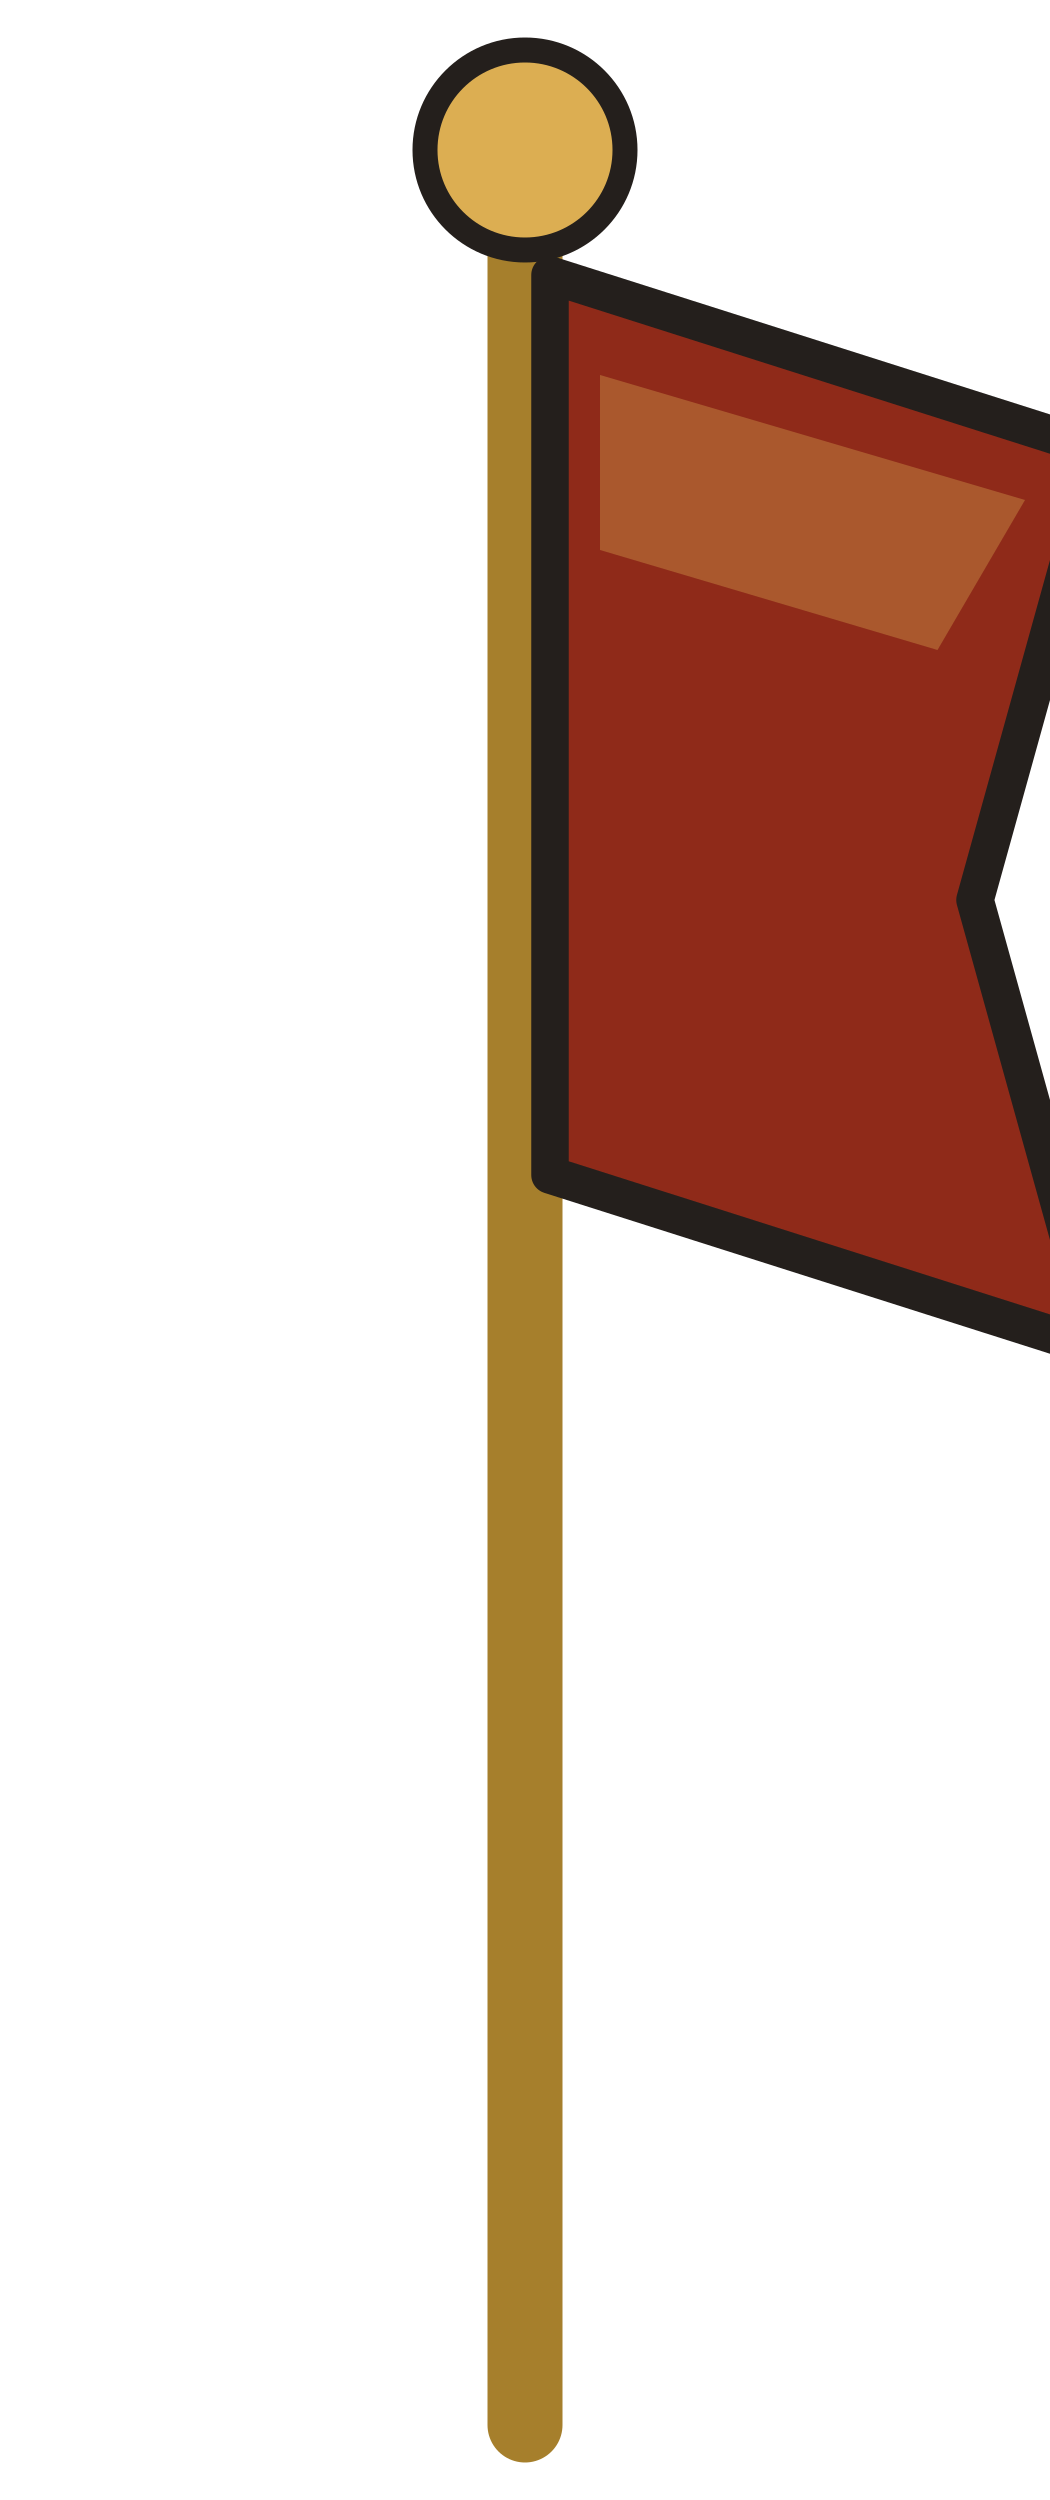
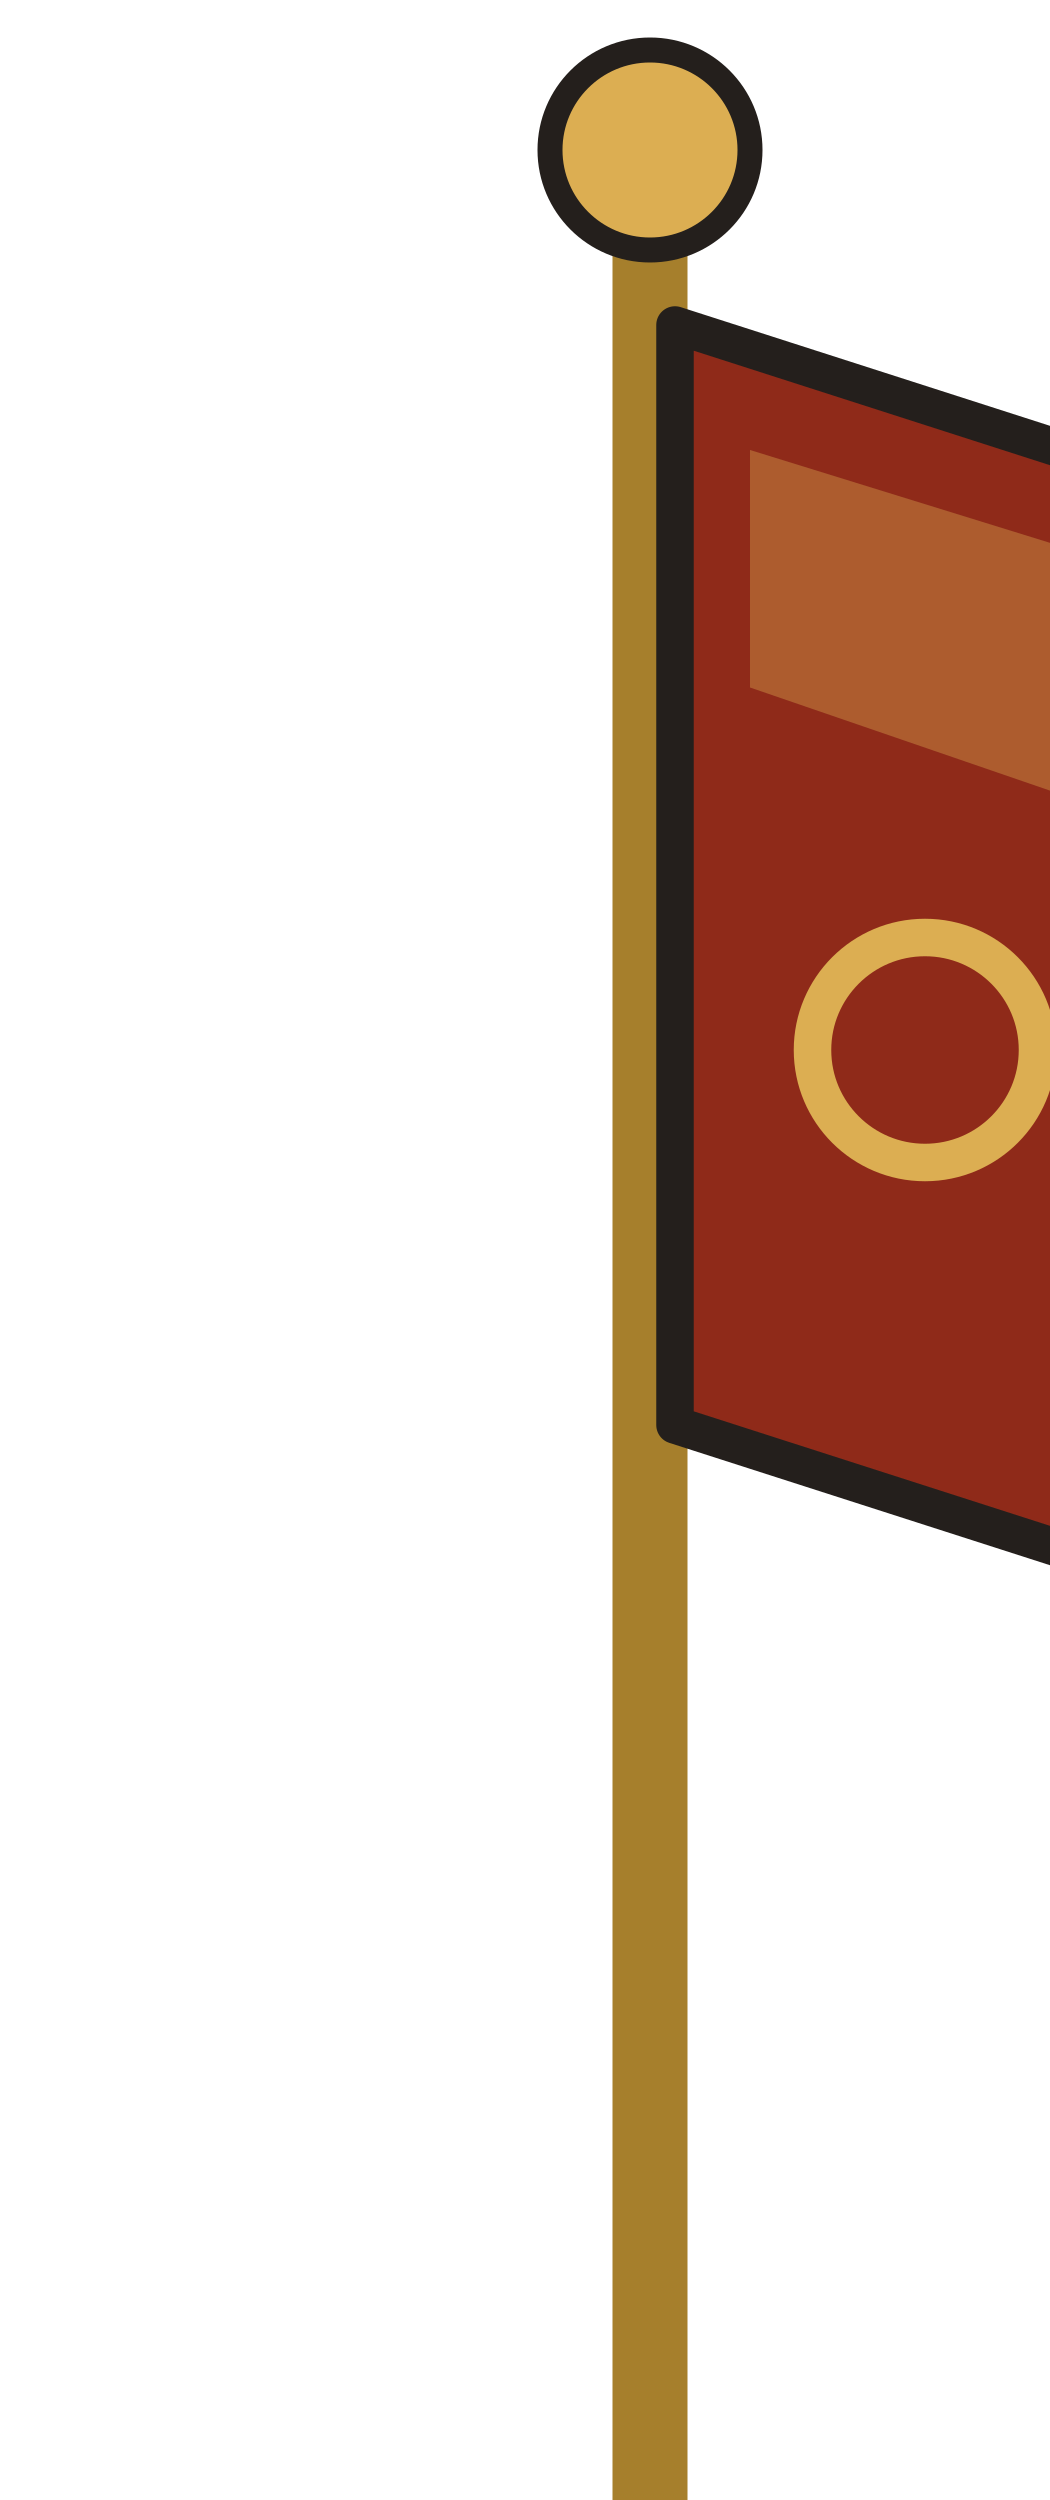
<svg xmlns="http://www.w3.org/2000/svg" width="84" height="200" viewBox="0 0 84 200">
-   <line x1="42.0" y1="194" x2="42.0" y2="14" stroke="#a67f2c" stroke-width="6" stroke-linecap="round" />
-   <circle cx="42.0" cy="12" r="8" fill="#dcae52" stroke="#241f1c" stroke-width="2" />
-   <path d="M44.0 22 L88.0 36 L78.0 72 L88.0 108 L44.0 94 Z" fill="#8f2a19" stroke="#241f1c" stroke-width="3" stroke-linejoin="round" />
-   <path d="M48.0 30 L82.0 40 L75.0 52 L48.0 44 Z" fill="#dcae52" opacity="0.35" />
+   <line x1="52.0" y1="238" x2="52.0" y2="14" stroke="#a67f2c" stroke-width="6" stroke-linecap="round" />
+   <circle cx="52.0" cy="12" r="8" fill="#dcae52" stroke="#241f1c" stroke-width="2" />
+   <path d="M54.0 26 L110.0 44 L97.0 88 L110.0 132 L54.0 114 Z" fill="#8f2a19" stroke="#241f1c" stroke-width="3" stroke-linejoin="round" />
+   <path d="M60.0 36 L102.0 49 L92.0 66 L60.0 55 Z" fill="#dcae52" opacity="0.38" />
+   <circle cx="74.0" cy="84" r="9" fill="none" stroke="#dcae52" stroke-width="3" />
</svg>
